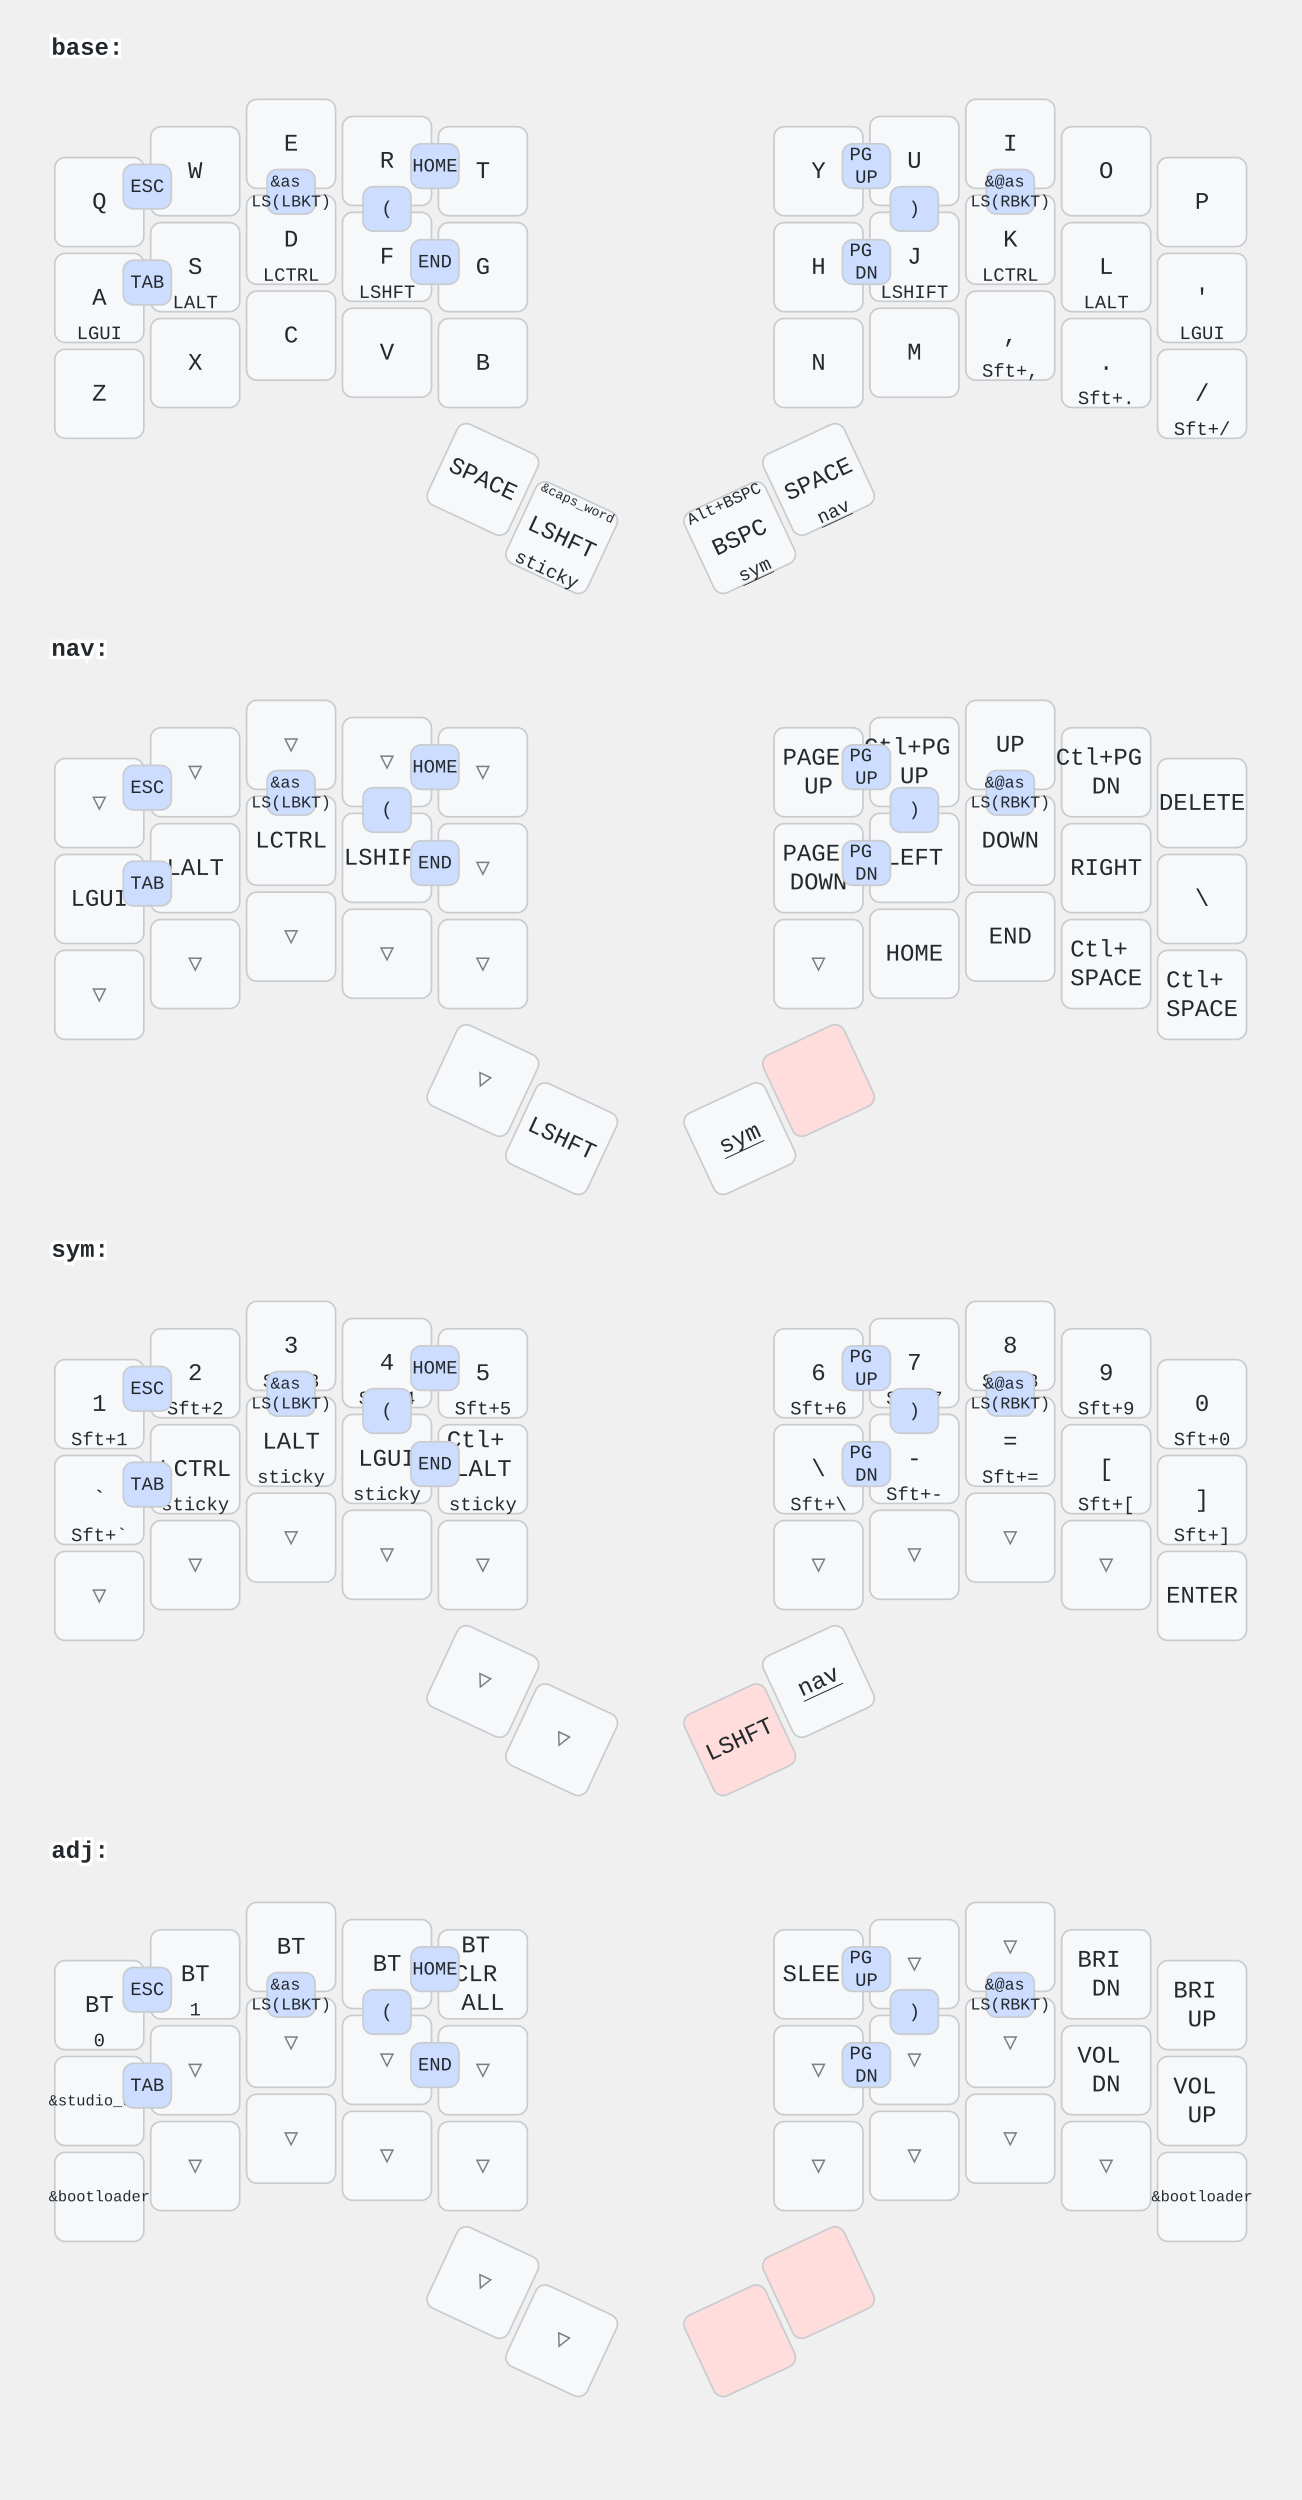
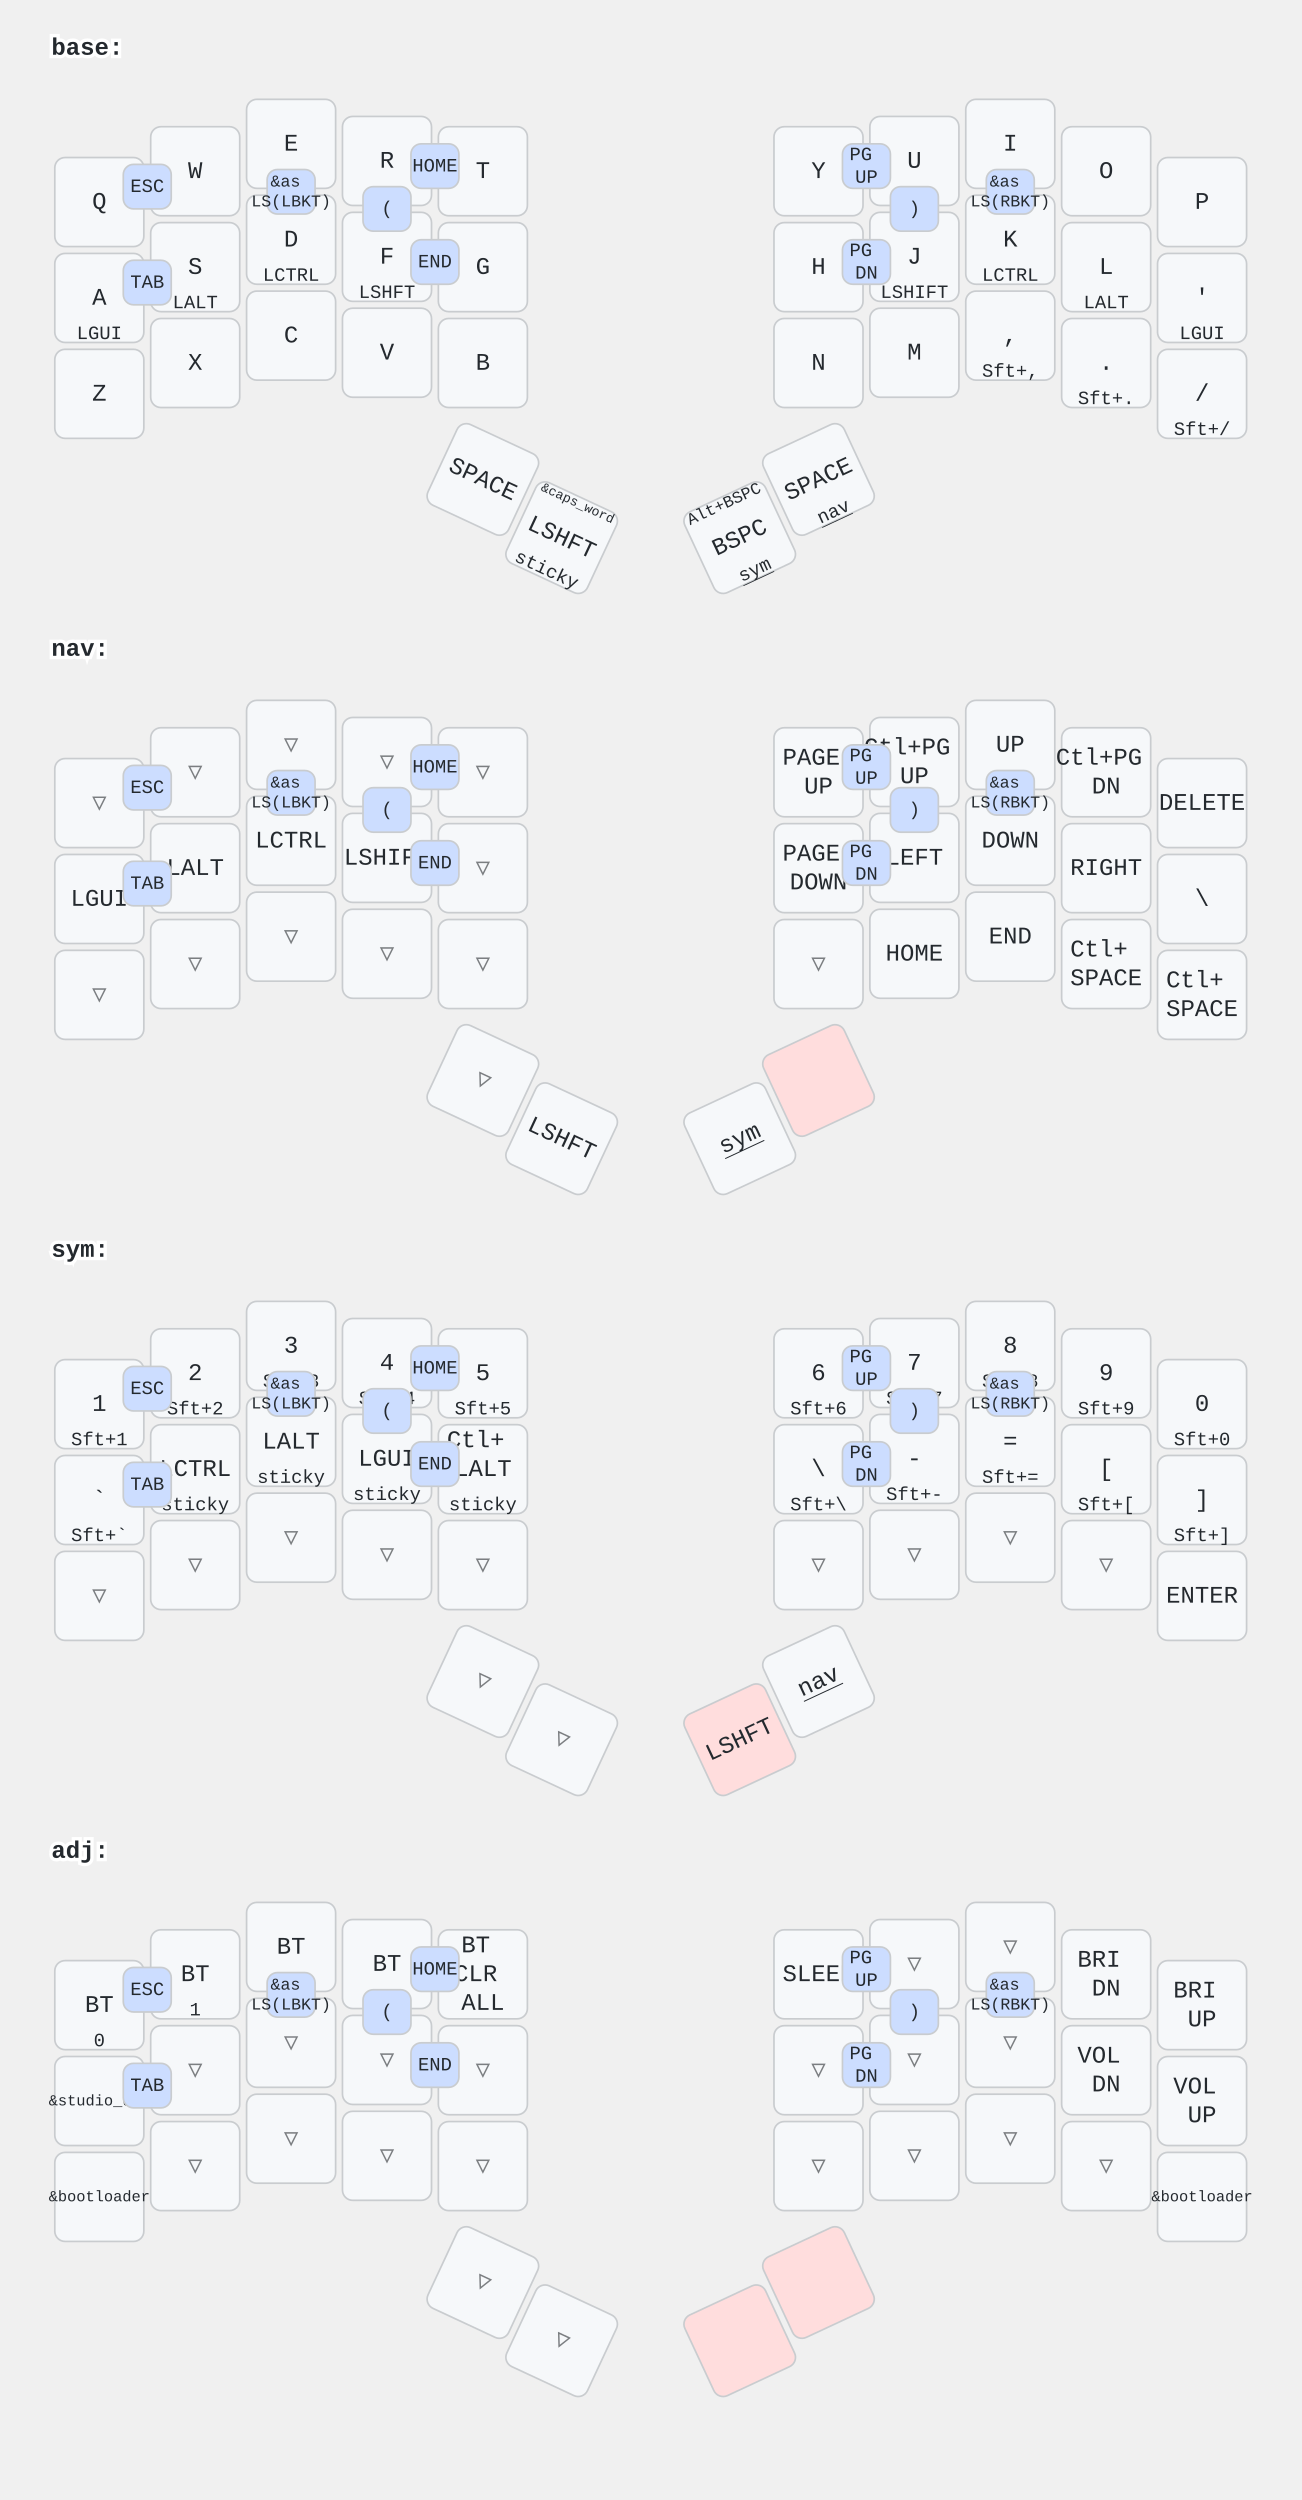
<svg xmlns="http://www.w3.org/2000/svg" width="760" height="1460" viewBox="0 0 760 1460" class="keymap">
  <style>/* inherit to force styles through use tags */
svg path {
    fill: inherit;
}

/* font and background color specifications */
svg.keymap {
    font-family: SFMono-Regular,Consolas,Liberation Mono,Menlo,monospace;
    font-size: 14px;
    font-kerning: normal;
    text-rendering: optimizeLegibility;
    fill: #24292e;
}

/* default key styling */
rect.key {
    fill: #f6f8fa;
}

rect.key, rect.combo {
    stroke: #c9cccf;
    stroke-width: 1;
}

/* default key side styling, only used is draw_key_sides is set */
rect.side {
    filter: brightness(90%);
}

/* color accent for combo boxes */
rect.combo, rect.combo-separate {
    fill: #cdf;
}

/* color accent for held keys */
rect.held, rect.combo.held {
    fill: #fdd;
}

/* color accent for ghost (optional) keys */
rect.ghost, rect.combo.ghost {
    stroke-dasharray: 4, 4;
    stroke-width: 2;
}

text {
    text-anchor: middle;
    dominant-baseline: middle;
}

/* styling for layer labels */
text.label {
    font-weight: bold;
    text-anchor: start;
    stroke: white;
    stroke-width: 4;
    paint-order: stroke;
}

/* styling for optional footer */
text.footer {
    text-anchor: end;
    dominant-baseline: auto;
    stroke: white;
    stroke-width: 4;
    paint-order: stroke;
}

/* styling for combo tap, and key non-tap label text */
text.combo, text.hold, text.shifted, text.left, text.right {
    font-size: 11px;
}

text.hold {
    text-anchor: middle;
    dominant-baseline: auto;
}

text.shifted {
    text-anchor: middle;
    dominant-baseline: hanging;
}

text.left {
    text-anchor: start;
}

text.right {
    text-anchor: end;
}

text.layer-activator {
    text-decoration: underline;
}

/* styling for hold/shifted label text in combo box */
text.combo.hold, text.combo.shifted, text.combo.left, text.combo.right {
    font-size: 8px;
}

/* lighter symbol for transparent keys */
text.trans {
    fill: #7b7e81;
}

/* styling for combo dendrons */
path.combo {
    stroke-width: 1;
    stroke: gray;
    fill: none;
}

/* Start Tabler Icons Cleanup */
/* cannot use height/width with glyphs */
.icon-tabler &gt; path {
    fill: inherit;
    stroke: inherit;
    stroke-width: 2;
}
/* hide tabler's default box */
.icon-tabler &gt; path[stroke="none"][fill="none"] {
    visibility: hidden;
}
/* End Tabler Icons Cleanup */
</style>
  <g transform="translate(30, 0)" class="layer-base">
    <text x="0" y="28" class="label" id="base">base:</text>
    <g transform="translate(0, 56)">
      <g transform="translate(28, 62)" class="key keypos-0">
        <rect rx="6" ry="6" x="-26" y="-26" width="52" height="52" class="key" />
        <text x="0" y="0" class="key tap">Q</text>
      </g>
      <g transform="translate(84, 44)" class="key keypos-1">
        <rect rx="6" ry="6" x="-26" y="-26" width="52" height="52" class="key" />
        <text x="0" y="0" class="key tap">W</text>
      </g>
      <g transform="translate(140, 28)" class="key keypos-2">
        <rect rx="6" ry="6" x="-26" y="-26" width="52" height="52" class="key" />
        <text x="0" y="0" class="key tap">E</text>
      </g>
      <g transform="translate(196, 38)" class="key keypos-3">
        <rect rx="6" ry="6" x="-26" y="-26" width="52" height="52" class="key" />
        <text x="0" y="0" class="key tap">R</text>
      </g>
      <g transform="translate(252, 44)" class="key keypos-4">
        <rect rx="6" ry="6" x="-26" y="-26" width="52" height="52" class="key" />
        <text x="0" y="0" class="key tap">T</text>
      </g>
      <g transform="translate(448, 44)" class="key keypos-5">
        <rect rx="6" ry="6" x="-26" y="-26" width="52" height="52" class="key" />
        <text x="0" y="0" class="key tap">Y</text>
      </g>
      <g transform="translate(504, 38)" class="key keypos-6">
        <rect rx="6" ry="6" x="-26" y="-26" width="52" height="52" class="key" />
        <text x="0" y="0" class="key tap">U</text>
      </g>
      <g transform="translate(560, 28)" class="key keypos-7">
        <rect rx="6" ry="6" x="-26" y="-26" width="52" height="52" class="key" />
        <text x="0" y="0" class="key tap">I</text>
      </g>
      <g transform="translate(616, 44)" class="key keypos-8">
        <rect rx="6" ry="6" x="-26" y="-26" width="52" height="52" class="key" />
        <text x="0" y="0" class="key tap">O</text>
      </g>
      <g transform="translate(672, 62)" class="key keypos-9">
        <rect rx="6" ry="6" x="-26" y="-26" width="52" height="52" class="key" />
        <text x="0" y="0" class="key tap">P</text>
      </g>
      <g transform="translate(28, 118)" class="key keypos-10">
        <rect rx="6" ry="6" x="-26" y="-26" width="52" height="52" class="key" />
        <text x="0" y="0" class="key tap">A</text>
        <text x="0" y="24" class="key hold">LGUI</text>
      </g>
      <g transform="translate(84, 100)" class="key keypos-11">
        <rect rx="6" ry="6" x="-26" y="-26" width="52" height="52" class="key" />
        <text x="0" y="0" class="key tap">S</text>
        <text x="0" y="24" class="key hold">LALT</text>
      </g>
      <g transform="translate(140, 84)" class="key keypos-12">
        <rect rx="6" ry="6" x="-26" y="-26" width="52" height="52" class="key" />
        <text x="0" y="0" class="key tap">D</text>
        <text x="0" y="24" class="key hold">LCTRL</text>
      </g>
      <g transform="translate(196, 94)" class="key keypos-13">
        <rect rx="6" ry="6" x="-26" y="-26" width="52" height="52" class="key" />
        <text x="0" y="0" class="key tap">F</text>
        <text x="0" y="24" class="key hold">LSHFT</text>
      </g>
      <g transform="translate(252, 100)" class="key keypos-14">
        <rect rx="6" ry="6" x="-26" y="-26" width="52" height="52" class="key" />
        <text x="0" y="0" class="key tap">G</text>
      </g>
      <g transform="translate(448, 100)" class="key keypos-15">
        <rect rx="6" ry="6" x="-26" y="-26" width="52" height="52" class="key" />
        <text x="0" y="0" class="key tap">H</text>
      </g>
      <g transform="translate(504, 94)" class="key keypos-16">
        <rect rx="6" ry="6" x="-26" y="-26" width="52" height="52" class="key" />
        <text x="0" y="0" class="key tap">J</text>
        <text x="0" y="24" class="key hold">LSHIFT</text>
      </g>
      <g transform="translate(560, 84)" class="key keypos-17">
        <rect rx="6" ry="6" x="-26" y="-26" width="52" height="52" class="key" />
        <text x="0" y="0" class="key tap">K</text>
        <text x="0" y="24" class="key hold">LCTRL</text>
      </g>
      <g transform="translate(616, 100)" class="key keypos-18">
        <rect rx="6" ry="6" x="-26" y="-26" width="52" height="52" class="key" />
        <text x="0" y="0" class="key tap">L</text>
        <text x="0" y="24" class="key hold">LALT</text>
      </g>
      <g transform="translate(672, 118)" class="key keypos-19">
        <rect rx="6" ry="6" x="-26" y="-26" width="52" height="52" class="key" />
        <text x="0" y="0" class="key tap">'</text>
        <text x="0" y="24" class="key hold">LGUI</text>
      </g>
      <g transform="translate(28, 174)" class="key keypos-20">
        <rect rx="6" ry="6" x="-26" y="-26" width="52" height="52" class="key" />
        <text x="0" y="0" class="key tap">Z</text>
      </g>
      <g transform="translate(84, 156)" class="key keypos-21">
        <rect rx="6" ry="6" x="-26" y="-26" width="52" height="52" class="key" />
        <text x="0" y="0" class="key tap">X</text>
      </g>
      <g transform="translate(140, 140)" class="key keypos-22">
        <rect rx="6" ry="6" x="-26" y="-26" width="52" height="52" class="key" />
        <text x="0" y="0" class="key tap">C</text>
      </g>
      <g transform="translate(196, 150)" class="key keypos-23">
        <rect rx="6" ry="6" x="-26" y="-26" width="52" height="52" class="key" />
        <text x="0" y="0" class="key tap">V</text>
      </g>
      <g transform="translate(252, 156)" class="key keypos-24">
        <rect rx="6" ry="6" x="-26" y="-26" width="52" height="52" class="key" />
        <text x="0" y="0" class="key tap">B</text>
      </g>
      <g transform="translate(448, 156)" class="key keypos-25">
        <rect rx="6" ry="6" x="-26" y="-26" width="52" height="52" class="key" />
        <text x="0" y="0" class="key tap">N</text>
      </g>
      <g transform="translate(504, 150)" class="key keypos-26">
        <rect rx="6" ry="6" x="-26" y="-26" width="52" height="52" class="key" />
        <text x="0" y="0" class="key tap">M</text>
      </g>
      <g transform="translate(560, 140)" class="key keypos-27">
        <rect rx="6" ry="6" x="-26" y="-26" width="52" height="52" class="key" />
        <text x="0" y="0" class="key tap">,</text>
        <text x="0" y="24" class="key hold">Sft+,</text>
      </g>
      <g transform="translate(616, 156)" class="key keypos-28">
        <rect rx="6" ry="6" x="-26" y="-26" width="52" height="52" class="key" />
        <text x="0" y="0" class="key tap">.</text>
        <text x="0" y="24" class="key hold">Sft+.</text>
      </g>
      <g transform="translate(672, 174)" class="key keypos-29">
        <rect rx="6" ry="6" x="-26" y="-26" width="52" height="52" class="key" />
        <text x="0" y="0" class="key tap">/</text>
        <text x="0" y="24" class="key hold">Sft+/</text>
      </g>
      <g transform="translate(252, 224) rotate(25.0)" class="key keypos-30">
        <rect rx="6" ry="6" x="-26" y="-26" width="52" height="52" class="key" />
        <text x="0" y="0" class="key tap">SPACE</text>
      </g>
      <g transform="translate(298, 258) rotate(25.0)" class="key keypos-31">
        <rect rx="6" ry="6" x="-26" y="-26" width="52" height="52" class="key" />
        <text x="0" y="0" class="key tap">LSHFT</text>
        <text x="0" y="24" class="key hold">sticky</text>
        <text x="0" y="-24" class="key shifted">
          <tspan style="font-size: 70%">&amp;caps_word</tspan>
        </text>
      </g>
      <g transform="translate(402, 258) rotate(-25.0)" class="key keypos-32">
        <rect rx="6" ry="6" x="-26" y="-26" width="52" height="52" class="key" />
        <text x="0" y="0" class="key tap">BSPC</text>
        <a href="#sym">
          <text x="0" y="24" class="key hold layer-activator">sym</text>
        </a>
        <text x="0" y="-24" class="key shifted">
          <tspan style="font-size: 88%">Alt+BSPC</tspan>
        </text>
      </g>
      <g transform="translate(448, 224) rotate(-25.0)" class="key keypos-33">
        <rect rx="6" ry="6" x="-26" y="-26" width="52" height="52" class="key" />
        <text x="0" y="0" class="key tap">SPACE</text>
        <a href="#nav">
          <text x="0" y="24" class="key hold layer-activator">nav</text>
        </a>
      </g>
      <g class="combo combopos-0">
        <rect rx="6" ry="6" x="42" y="40" width="28" height="26" class="combo" />
        <text x="56" y="53" class="combo tap">ESC</text>
      </g>
      <g class="combo combopos-1">
        <rect rx="6" ry="6" x="42" y="96" width="28" height="26" class="combo" />
        <text x="56" y="109" class="combo tap">TAB</text>
      </g>
      <g class="combo combopos-2">
        <rect rx="6" ry="6" x="126" y="43" width="28" height="26" class="combo" />
        <text x="140" y="56" class="combo tap">
          <tspan x="140" dy="-0.6em" style="font-size: 88%">&amp;as</tspan>
          <tspan x="140" dy="1.2em" style="font-size: 88%">LS(LBKT)</tspan>
        </text>
      </g>
      <g class="combo combopos-3">
        <rect rx="6" ry="6" x="182" y="53" width="28" height="26" class="combo" />
        <text x="196" y="66" class="combo tap">(</text>
      </g>
      <g class="combo combopos-4">
        <rect rx="6" ry="6" x="490" y="53" width="28" height="26" class="combo" />
        <text x="504" y="66" class="combo tap">)</text>
      </g>
      <g class="combo combopos-5">
        <rect rx="6" ry="6" x="546" y="43" width="28" height="26" class="combo" />
        <text x="560" y="56" class="combo tap">
-           <tspan x="560" dy="-0.6em" style="font-size: 88%">&amp;@as</tspan>
+           <tspan x="560" dy="-0.6em" style="font-size: 88%">&amp;as</tspan>
          <tspan x="560" dy="1.2em" style="font-size: 88%">LS(RBKT)</tspan>
        </text>
      </g>
      <g class="combo combopos-6">
        <rect rx="6" ry="6" x="462" y="28" width="28" height="26" class="combo" />
        <text x="476" y="41" class="combo tap">
          <tspan x="476" dy="-0.6em">PG</tspan>
          <tspan x="476" dy="1.2em">UP</tspan>
        </text>
      </g>
      <g class="combo combopos-7">
        <rect rx="6" ry="6" x="462" y="84" width="28" height="26" class="combo" />
        <text x="476" y="97" class="combo tap">
          <tspan x="476" dy="-0.6em">PG</tspan>
          <tspan x="476" dy="1.2em">DN</tspan>
        </text>
      </g>
      <g class="combo combopos-8">
        <rect rx="6" ry="6" x="210" y="28" width="28" height="26" class="combo" />
        <text x="224" y="41" class="combo tap">HOME</text>
      </g>
      <g class="combo combopos-9">
        <rect rx="6" ry="6" x="210" y="84" width="28" height="26" class="combo" />
        <text x="224" y="97" class="combo tap">END</text>
      </g>
    </g>
  </g>
  <g transform="translate(30, 351)" class="layer-nav">
    <text x="0" y="28" class="label" id="nav">nav:</text>
    <g transform="translate(0, 56)">
      <g transform="translate(28, 62)" class="key trans keypos-0">
        <rect rx="6" ry="6" x="-26" y="-26" width="52" height="52" class="key trans" />
        <text x="0" y="0" class="key trans tap">▽</text>
      </g>
      <g transform="translate(84, 44)" class="key trans keypos-1">
        <rect rx="6" ry="6" x="-26" y="-26" width="52" height="52" class="key trans" />
        <text x="0" y="0" class="key trans tap">▽</text>
      </g>
      <g transform="translate(140, 28)" class="key trans keypos-2">
        <rect rx="6" ry="6" x="-26" y="-26" width="52" height="52" class="key trans" />
        <text x="0" y="0" class="key trans tap">▽</text>
      </g>
      <g transform="translate(196, 38)" class="key trans keypos-3">
        <rect rx="6" ry="6" x="-26" y="-26" width="52" height="52" class="key trans" />
        <text x="0" y="0" class="key trans tap">▽</text>
      </g>
      <g transform="translate(252, 44)" class="key trans keypos-4">
        <rect rx="6" ry="6" x="-26" y="-26" width="52" height="52" class="key trans" />
        <text x="0" y="0" class="key trans tap">▽</text>
      </g>
      <g transform="translate(448, 44)" class="key keypos-5">
        <rect rx="6" ry="6" x="-26" y="-26" width="52" height="52" class="key" />
        <text x="0" y="0" class="key tap">
          <tspan x="0" dy="-0.6em">PAGE</tspan>
          <tspan x="0" dy="1.2em">UP</tspan>
        </text>
      </g>
      <g transform="translate(504, 38)" class="key keypos-6">
        <rect rx="6" ry="6" x="-26" y="-26" width="52" height="52" class="key" />
        <text x="0" y="0" class="key tap">
          <tspan x="0" dy="-0.6em">Ctl+PG</tspan>
          <tspan x="0" dy="1.2em">UP</tspan>
        </text>
      </g>
      <g transform="translate(560, 28)" class="key keypos-7">
        <rect rx="6" ry="6" x="-26" y="-26" width="52" height="52" class="key" />
        <text x="0" y="0" class="key tap">UP</text>
      </g>
      <g transform="translate(616, 44)" class="key keypos-8">
        <rect rx="6" ry="6" x="-26" y="-26" width="52" height="52" class="key" />
        <text x="0" y="0" class="key tap">
          <tspan x="0" dy="-0.6em">Ctl+PG</tspan>
          <tspan x="0" dy="1.2em">DN</tspan>
        </text>
      </g>
      <g transform="translate(672, 62)" class="key keypos-9">
        <rect rx="6" ry="6" x="-26" y="-26" width="52" height="52" class="key" />
        <text x="0" y="0" class="key tap">DELETE</text>
      </g>
      <g transform="translate(28, 118)" class="key keypos-10">
        <rect rx="6" ry="6" x="-26" y="-26" width="52" height="52" class="key" />
        <text x="0" y="0" class="key tap">LGUI</text>
      </g>
      <g transform="translate(84, 100)" class="key keypos-11">
        <rect rx="6" ry="6" x="-26" y="-26" width="52" height="52" class="key" />
        <text x="0" y="0" class="key tap">LALT</text>
      </g>
      <g transform="translate(140, 84)" class="key keypos-12">
        <rect rx="6" ry="6" x="-26" y="-26" width="52" height="52" class="key" />
        <text x="0" y="0" class="key tap">LCTRL</text>
      </g>
      <g transform="translate(196, 94)" class="key keypos-13">
        <rect rx="6" ry="6" x="-26" y="-26" width="52" height="52" class="key" />
        <text x="0" y="0" class="key tap">LSHIFT</text>
      </g>
      <g transform="translate(252, 100)" class="key trans keypos-14">
        <rect rx="6" ry="6" x="-26" y="-26" width="52" height="52" class="key trans" />
        <text x="0" y="0" class="key trans tap">▽</text>
      </g>
      <g transform="translate(448, 100)" class="key keypos-15">
        <rect rx="6" ry="6" x="-26" y="-26" width="52" height="52" class="key" />
        <text x="0" y="0" class="key tap">
          <tspan x="0" dy="-0.6em">PAGE</tspan>
          <tspan x="0" dy="1.2em">DOWN</tspan>
        </text>
      </g>
      <g transform="translate(504, 94)" class="key keypos-16">
        <rect rx="6" ry="6" x="-26" y="-26" width="52" height="52" class="key" />
        <text x="0" y="0" class="key tap">LEFT</text>
      </g>
      <g transform="translate(560, 84)" class="key keypos-17">
        <rect rx="6" ry="6" x="-26" y="-26" width="52" height="52" class="key" />
        <text x="0" y="0" class="key tap">DOWN</text>
      </g>
      <g transform="translate(616, 100)" class="key keypos-18">
        <rect rx="6" ry="6" x="-26" y="-26" width="52" height="52" class="key" />
        <text x="0" y="0" class="key tap">RIGHT</text>
      </g>
      <g transform="translate(672, 118)" class="key keypos-19">
        <rect rx="6" ry="6" x="-26" y="-26" width="52" height="52" class="key" />
        <text x="0" y="0" class="key tap">\</text>
      </g>
      <g transform="translate(28, 174)" class="key trans keypos-20">
        <rect rx="6" ry="6" x="-26" y="-26" width="52" height="52" class="key trans" />
        <text x="0" y="0" class="key trans tap">▽</text>
      </g>
      <g transform="translate(84, 156)" class="key trans keypos-21">
        <rect rx="6" ry="6" x="-26" y="-26" width="52" height="52" class="key trans" />
        <text x="0" y="0" class="key trans tap">▽</text>
      </g>
      <g transform="translate(140, 140)" class="key trans keypos-22">
        <rect rx="6" ry="6" x="-26" y="-26" width="52" height="52" class="key trans" />
        <text x="0" y="0" class="key trans tap">▽</text>
      </g>
      <g transform="translate(196, 150)" class="key trans keypos-23">
        <rect rx="6" ry="6" x="-26" y="-26" width="52" height="52" class="key trans" />
        <text x="0" y="0" class="key trans tap">▽</text>
      </g>
      <g transform="translate(252, 156)" class="key trans keypos-24">
        <rect rx="6" ry="6" x="-26" y="-26" width="52" height="52" class="key trans" />
        <text x="0" y="0" class="key trans tap">▽</text>
      </g>
      <g transform="translate(448, 156)" class="key trans keypos-25">
        <rect rx="6" ry="6" x="-26" y="-26" width="52" height="52" class="key trans" />
        <text x="0" y="0" class="key trans tap">▽</text>
      </g>
      <g transform="translate(504, 150)" class="key keypos-26">
        <rect rx="6" ry="6" x="-26" y="-26" width="52" height="52" class="key" />
        <text x="0" y="0" class="key tap">HOME</text>
      </g>
      <g transform="translate(560, 140)" class="key keypos-27">
        <rect rx="6" ry="6" x="-26" y="-26" width="52" height="52" class="key" />
        <text x="0" y="0" class="key tap">END</text>
      </g>
      <g transform="translate(616, 156)" class="key keypos-28">
        <rect rx="6" ry="6" x="-26" y="-26" width="52" height="52" class="key" />
        <text x="0" y="0" class="key tap">
          <tspan x="0" dy="-0.6em">Ctl+</tspan>
          <tspan x="0" dy="1.2em">SPACE</tspan>
        </text>
      </g>
      <g transform="translate(672, 174)" class="key keypos-29">
        <rect rx="6" ry="6" x="-26" y="-26" width="52" height="52" class="key" />
        <text x="0" y="0" class="key tap">
          <tspan x="0" dy="-0.6em">Ctl+</tspan>
          <tspan x="0" dy="1.2em">SPACE</tspan>
        </text>
      </g>
      <g transform="translate(252, 224) rotate(25.0)" class="key trans keypos-30">
        <rect rx="6" ry="6" x="-26" y="-26" width="52" height="52" class="key trans" />
        <text x="0" y="0" class="key trans tap">▽</text>
      </g>
      <g transform="translate(298, 258) rotate(25.0)" class="key keypos-31">
        <rect rx="6" ry="6" x="-26" y="-26" width="52" height="52" class="key" />
        <text x="0" y="0" class="key tap">LSHFT</text>
      </g>
      <g transform="translate(402, 258) rotate(-25.0)" class="key keypos-32">
        <rect rx="6" ry="6" x="-26" y="-26" width="52" height="52" class="key" />
        <a href="#sym">
          <text x="0" y="0" class="key tap layer-activator">sym</text>
        </a>
      </g>
      <g transform="translate(448, 224) rotate(-25.0)" class="key held keypos-33">
        <rect rx="6" ry="6" x="-26" y="-26" width="52" height="52" class="key held" />
      </g>
      <g class="combo combopos-0">
        <rect rx="6" ry="6" x="42" y="40" width="28" height="26" class="combo" />
        <text x="56" y="53" class="combo tap">ESC</text>
      </g>
      <g class="combo combopos-1">
        <rect rx="6" ry="6" x="42" y="96" width="28" height="26" class="combo" />
        <text x="56" y="109" class="combo tap">TAB</text>
      </g>
      <g class="combo combopos-2">
        <rect rx="6" ry="6" x="126" y="43" width="28" height="26" class="combo" />
        <text x="140" y="56" class="combo tap">
          <tspan x="140" dy="-0.6em" style="font-size: 88%">&amp;as</tspan>
          <tspan x="140" dy="1.2em" style="font-size: 88%">LS(LBKT)</tspan>
        </text>
      </g>
      <g class="combo combopos-3">
        <rect rx="6" ry="6" x="182" y="53" width="28" height="26" class="combo" />
        <text x="196" y="66" class="combo tap">(</text>
      </g>
      <g class="combo combopos-4">
        <rect rx="6" ry="6" x="490" y="53" width="28" height="26" class="combo" />
        <text x="504" y="66" class="combo tap">)</text>
      </g>
      <g class="combo combopos-5">
        <rect rx="6" ry="6" x="546" y="43" width="28" height="26" class="combo" />
        <text x="560" y="56" class="combo tap">
-           <tspan x="560" dy="-0.6em" style="font-size: 88%">&amp;@as</tspan>
+           <tspan x="560" dy="-0.6em" style="font-size: 88%">&amp;as</tspan>
          <tspan x="560" dy="1.2em" style="font-size: 88%">LS(RBKT)</tspan>
        </text>
      </g>
      <g class="combo combopos-6">
        <rect rx="6" ry="6" x="462" y="28" width="28" height="26" class="combo" />
        <text x="476" y="41" class="combo tap">
          <tspan x="476" dy="-0.6em">PG</tspan>
          <tspan x="476" dy="1.2em">UP</tspan>
        </text>
      </g>
      <g class="combo combopos-7">
        <rect rx="6" ry="6" x="462" y="84" width="28" height="26" class="combo" />
        <text x="476" y="97" class="combo tap">
          <tspan x="476" dy="-0.6em">PG</tspan>
          <tspan x="476" dy="1.2em">DN</tspan>
        </text>
      </g>
      <g class="combo combopos-8">
        <rect rx="6" ry="6" x="210" y="28" width="28" height="26" class="combo" />
        <text x="224" y="41" class="combo tap">HOME</text>
      </g>
      <g class="combo combopos-9">
        <rect rx="6" ry="6" x="210" y="84" width="28" height="26" class="combo" />
        <text x="224" y="97" class="combo tap">END</text>
      </g>
    </g>
  </g>
  <g transform="translate(30, 702)" class="layer-sym">
    <text x="0" y="28" class="label" id="sym">sym:</text>
    <g transform="translate(0, 56)">
      <g transform="translate(28, 62)" class="key keypos-0">
        <rect rx="6" ry="6" x="-26" y="-26" width="52" height="52" class="key" />
        <text x="0" y="0" class="key tap">1</text>
        <text x="0" y="24" class="key hold">Sft+1</text>
      </g>
      <g transform="translate(84, 44)" class="key keypos-1">
        <rect rx="6" ry="6" x="-26" y="-26" width="52" height="52" class="key" />
        <text x="0" y="0" class="key tap">2</text>
        <text x="0" y="24" class="key hold">Sft+2</text>
      </g>
      <g transform="translate(140, 28)" class="key keypos-2">
        <rect rx="6" ry="6" x="-26" y="-26" width="52" height="52" class="key" />
        <text x="0" y="0" class="key tap">3</text>
        <text x="0" y="24" class="key hold">Sft+3</text>
      </g>
      <g transform="translate(196, 38)" class="key keypos-3">
        <rect rx="6" ry="6" x="-26" y="-26" width="52" height="52" class="key" />
        <text x="0" y="0" class="key tap">4</text>
        <text x="0" y="24" class="key hold">Sft+4</text>
      </g>
      <g transform="translate(252, 44)" class="key keypos-4">
        <rect rx="6" ry="6" x="-26" y="-26" width="52" height="52" class="key" />
        <text x="0" y="0" class="key tap">5</text>
        <text x="0" y="24" class="key hold">Sft+5</text>
      </g>
      <g transform="translate(448, 44)" class="key keypos-5">
        <rect rx="6" ry="6" x="-26" y="-26" width="52" height="52" class="key" />
        <text x="0" y="0" class="key tap">6</text>
        <text x="0" y="24" class="key hold">Sft+6</text>
      </g>
      <g transform="translate(504, 38)" class="key keypos-6">
        <rect rx="6" ry="6" x="-26" y="-26" width="52" height="52" class="key" />
        <text x="0" y="0" class="key tap">7</text>
        <text x="0" y="24" class="key hold">Sft+7</text>
      </g>
      <g transform="translate(560, 28)" class="key keypos-7">
        <rect rx="6" ry="6" x="-26" y="-26" width="52" height="52" class="key" />
        <text x="0" y="0" class="key tap">8</text>
        <text x="0" y="24" class="key hold">Sft+8</text>
      </g>
      <g transform="translate(616, 44)" class="key keypos-8">
        <rect rx="6" ry="6" x="-26" y="-26" width="52" height="52" class="key" />
        <text x="0" y="0" class="key tap">9</text>
        <text x="0" y="24" class="key hold">Sft+9</text>
      </g>
      <g transform="translate(672, 62)" class="key keypos-9">
        <rect rx="6" ry="6" x="-26" y="-26" width="52" height="52" class="key" />
        <text x="0" y="0" class="key tap">0</text>
        <text x="0" y="24" class="key hold">Sft+0</text>
      </g>
      <g transform="translate(28, 118)" class="key keypos-10">
        <rect rx="6" ry="6" x="-26" y="-26" width="52" height="52" class="key" />
        <text x="0" y="0" class="key tap">`</text>
        <text x="0" y="24" class="key hold">Sft+`</text>
      </g>
      <g transform="translate(84, 100)" class="key keypos-11">
        <rect rx="6" ry="6" x="-26" y="-26" width="52" height="52" class="key" />
        <text x="0" y="0" class="key tap">LCTRL</text>
        <text x="0" y="24" class="key hold">sticky</text>
      </g>
      <g transform="translate(140, 84)" class="key keypos-12">
        <rect rx="6" ry="6" x="-26" y="-26" width="52" height="52" class="key" />
        <text x="0" y="0" class="key tap">LALT</text>
        <text x="0" y="24" class="key hold">sticky</text>
      </g>
      <g transform="translate(196, 94)" class="key keypos-13">
        <rect rx="6" ry="6" x="-26" y="-26" width="52" height="52" class="key" />
        <text x="0" y="0" class="key tap">LGUI</text>
        <text x="0" y="24" class="key hold">sticky</text>
      </g>
      <g transform="translate(252, 100)" class="key keypos-14">
        <rect rx="6" ry="6" x="-26" y="-26" width="52" height="52" class="key" />
        <text x="0" y="0" class="key tap">
          <tspan x="0" dy="-1.2em">Ctl+</tspan>
          <tspan x="0" dy="1.2em">LALT</tspan>
        </text>
        <text x="0" y="24" class="key hold">sticky</text>
      </g>
      <g transform="translate(448, 100)" class="key keypos-15">
        <rect rx="6" ry="6" x="-26" y="-26" width="52" height="52" class="key" />
        <text x="0" y="0" class="key tap">\</text>
        <text x="0" y="24" class="key hold">Sft+\</text>
      </g>
      <g transform="translate(504, 94)" class="key keypos-16">
        <rect rx="6" ry="6" x="-26" y="-26" width="52" height="52" class="key" />
        <text x="0" y="0" class="key tap">-</text>
        <text x="0" y="24" class="key hold">Sft+-</text>
      </g>
      <g transform="translate(560, 84)" class="key keypos-17">
        <rect rx="6" ry="6" x="-26" y="-26" width="52" height="52" class="key" />
        <text x="0" y="0" class="key tap">=</text>
        <text x="0" y="24" class="key hold">Sft+=</text>
      </g>
      <g transform="translate(616, 100)" class="key keypos-18">
        <rect rx="6" ry="6" x="-26" y="-26" width="52" height="52" class="key" />
        <text x="0" y="0" class="key tap">[</text>
        <text x="0" y="24" class="key hold">Sft+[</text>
      </g>
      <g transform="translate(672, 118)" class="key keypos-19">
        <rect rx="6" ry="6" x="-26" y="-26" width="52" height="52" class="key" />
        <text x="0" y="0" class="key tap">]</text>
        <text x="0" y="24" class="key hold">Sft+]</text>
      </g>
      <g transform="translate(28, 174)" class="key trans keypos-20">
        <rect rx="6" ry="6" x="-26" y="-26" width="52" height="52" class="key trans" />
        <text x="0" y="0" class="key trans tap">▽</text>
      </g>
      <g transform="translate(84, 156)" class="key trans keypos-21">
        <rect rx="6" ry="6" x="-26" y="-26" width="52" height="52" class="key trans" />
        <text x="0" y="0" class="key trans tap">▽</text>
      </g>
      <g transform="translate(140, 140)" class="key trans keypos-22">
        <rect rx="6" ry="6" x="-26" y="-26" width="52" height="52" class="key trans" />
        <text x="0" y="0" class="key trans tap">▽</text>
      </g>
      <g transform="translate(196, 150)" class="key trans keypos-23">
        <rect rx="6" ry="6" x="-26" y="-26" width="52" height="52" class="key trans" />
        <text x="0" y="0" class="key trans tap">▽</text>
      </g>
      <g transform="translate(252, 156)" class="key trans keypos-24">
        <rect rx="6" ry="6" x="-26" y="-26" width="52" height="52" class="key trans" />
        <text x="0" y="0" class="key trans tap">▽</text>
      </g>
      <g transform="translate(448, 156)" class="key trans keypos-25">
        <rect rx="6" ry="6" x="-26" y="-26" width="52" height="52" class="key trans" />
        <text x="0" y="0" class="key trans tap">▽</text>
      </g>
      <g transform="translate(504, 150)" class="key trans keypos-26">
        <rect rx="6" ry="6" x="-26" y="-26" width="52" height="52" class="key trans" />
        <text x="0" y="0" class="key trans tap">▽</text>
      </g>
      <g transform="translate(560, 140)" class="key trans keypos-27">
        <rect rx="6" ry="6" x="-26" y="-26" width="52" height="52" class="key trans" />
        <text x="0" y="0" class="key trans tap">▽</text>
      </g>
      <g transform="translate(616, 156)" class="key trans keypos-28">
        <rect rx="6" ry="6" x="-26" y="-26" width="52" height="52" class="key trans" />
        <text x="0" y="0" class="key trans tap">▽</text>
      </g>
      <g transform="translate(672, 174)" class="key keypos-29">
        <rect rx="6" ry="6" x="-26" y="-26" width="52" height="52" class="key" />
        <text x="0" y="0" class="key tap">ENTER</text>
      </g>
      <g transform="translate(252, 224) rotate(25.0)" class="key trans keypos-30">
        <rect rx="6" ry="6" x="-26" y="-26" width="52" height="52" class="key trans" />
        <text x="0" y="0" class="key trans tap">▽</text>
      </g>
      <g transform="translate(298, 258) rotate(25.0)" class="key trans keypos-31">
        <rect rx="6" ry="6" x="-26" y="-26" width="52" height="52" class="key trans" />
        <text x="0" y="0" class="key trans tap">▽</text>
      </g>
      <g transform="translate(402, 258) rotate(-25.0)" class="key held keypos-32">
        <rect rx="6" ry="6" x="-26" y="-26" width="52" height="52" class="key held" />
        <text x="0" y="0" class="key held tap">LSHFT</text>
      </g>
      <g transform="translate(448, 224) rotate(-25.0)" class="key keypos-33">
        <rect rx="6" ry="6" x="-26" y="-26" width="52" height="52" class="key" />
        <a href="#nav">
          <text x="0" y="0" class="key tap layer-activator">nav</text>
        </a>
      </g>
      <g class="combo combopos-0">
        <rect rx="6" ry="6" x="42" y="40" width="28" height="26" class="combo" />
        <text x="56" y="53" class="combo tap">ESC</text>
      </g>
      <g class="combo combopos-1">
        <rect rx="6" ry="6" x="42" y="96" width="28" height="26" class="combo" />
        <text x="56" y="109" class="combo tap">TAB</text>
      </g>
      <g class="combo combopos-2">
        <rect rx="6" ry="6" x="126" y="43" width="28" height="26" class="combo" />
        <text x="140" y="56" class="combo tap">
          <tspan x="140" dy="-0.6em" style="font-size: 88%">&amp;as</tspan>
          <tspan x="140" dy="1.2em" style="font-size: 88%">LS(LBKT)</tspan>
        </text>
      </g>
      <g class="combo combopos-3">
        <rect rx="6" ry="6" x="182" y="53" width="28" height="26" class="combo" />
        <text x="196" y="66" class="combo tap">(</text>
      </g>
      <g class="combo combopos-4">
        <rect rx="6" ry="6" x="490" y="53" width="28" height="26" class="combo" />
        <text x="504" y="66" class="combo tap">)</text>
      </g>
      <g class="combo combopos-5">
        <rect rx="6" ry="6" x="546" y="43" width="28" height="26" class="combo" />
        <text x="560" y="56" class="combo tap">
-           <tspan x="560" dy="-0.6em" style="font-size: 88%">&amp;@as</tspan>
+           <tspan x="560" dy="-0.6em" style="font-size: 88%">&amp;as</tspan>
          <tspan x="560" dy="1.2em" style="font-size: 88%">LS(RBKT)</tspan>
        </text>
      </g>
      <g class="combo combopos-6">
        <rect rx="6" ry="6" x="462" y="28" width="28" height="26" class="combo" />
        <text x="476" y="41" class="combo tap">
          <tspan x="476" dy="-0.6em">PG</tspan>
          <tspan x="476" dy="1.2em">UP</tspan>
        </text>
      </g>
      <g class="combo combopos-7">
        <rect rx="6" ry="6" x="462" y="84" width="28" height="26" class="combo" />
        <text x="476" y="97" class="combo tap">
          <tspan x="476" dy="-0.6em">PG</tspan>
          <tspan x="476" dy="1.2em">DN</tspan>
        </text>
      </g>
      <g class="combo combopos-8">
        <rect rx="6" ry="6" x="210" y="28" width="28" height="26" class="combo" />
        <text x="224" y="41" class="combo tap">HOME</text>
      </g>
      <g class="combo combopos-9">
        <rect rx="6" ry="6" x="210" y="84" width="28" height="26" class="combo" />
        <text x="224" y="97" class="combo tap">END</text>
      </g>
    </g>
  </g>
  <g transform="translate(30, 1053)" class="layer-adj">
    <text x="0" y="28" class="label" id="adj">adj:</text>
    <g transform="translate(0, 56)">
      <g transform="translate(28, 62)" class="key keypos-0">
        <rect rx="6" ry="6" x="-26" y="-26" width="52" height="52" class="key" />
        <text x="0" y="0" class="key tap">BT</text>
        <text x="0" y="24" class="key hold">0</text>
      </g>
      <g transform="translate(84, 44)" class="key keypos-1">
        <rect rx="6" ry="6" x="-26" y="-26" width="52" height="52" class="key" />
        <text x="0" y="0" class="key tap">BT</text>
        <text x="0" y="24" class="key hold">1</text>
      </g>
      <g transform="translate(140, 28)" class="key keypos-2">
        <rect rx="6" ry="6" x="-26" y="-26" width="52" height="52" class="key" />
        <text x="0" y="0" class="key tap">BT</text>
        <text x="0" y="24" class="key hold">2</text>
      </g>
      <g transform="translate(196, 38)" class="key keypos-3">
        <rect rx="6" ry="6" x="-26" y="-26" width="52" height="52" class="key" />
        <text x="0" y="0" class="key tap">BT</text>
        <text x="0" y="24" class="key hold">3</text>
      </g>
      <g transform="translate(252, 44)" class="key keypos-4">
        <rect rx="6" ry="6" x="-26" y="-26" width="52" height="52" class="key" />
        <text x="0" y="0" class="key tap">
          <tspan x="0" dy="-1.2em">BT</tspan>
          <tspan x="0" dy="1.2em">CLR</tspan>
          <tspan x="0" dy="1.2em">ALL</tspan>
        </text>
      </g>
      <g transform="translate(448, 44)" class="key keypos-5">
        <rect rx="6" ry="6" x="-26" y="-26" width="52" height="52" class="key" />
        <text x="0" y="0" class="key tap">SLEEP</text>
      </g>
      <g transform="translate(504, 38)" class="key trans keypos-6">
        <rect rx="6" ry="6" x="-26" y="-26" width="52" height="52" class="key trans" />
        <text x="0" y="0" class="key trans tap">▽</text>
      </g>
      <g transform="translate(560, 28)" class="key trans keypos-7">
        <rect rx="6" ry="6" x="-26" y="-26" width="52" height="52" class="key trans" />
        <text x="0" y="0" class="key trans tap">▽</text>
      </g>
      <g transform="translate(616, 44)" class="key keypos-8">
        <rect rx="6" ry="6" x="-26" y="-26" width="52" height="52" class="key" />
        <text x="0" y="0" class="key tap">
          <tspan x="0" dy="-0.6em">BRI</tspan>
          <tspan x="0" dy="1.2em">DN</tspan>
        </text>
      </g>
      <g transform="translate(672, 62)" class="key keypos-9">
        <rect rx="6" ry="6" x="-26" y="-26" width="52" height="52" class="key" />
        <text x="0" y="0" class="key tap">
          <tspan x="0" dy="-0.6em">BRI</tspan>
          <tspan x="0" dy="1.2em">UP</tspan>
        </text>
      </g>
      <g transform="translate(28, 118)" class="key keypos-10">
        <rect rx="6" ry="6" x="-26" y="-26" width="52" height="52" class="key" />
        <text x="0" y="0" class="key tap">
          <tspan style="font-size: 64%">&amp;studio_un…</tspan>
        </text>
      </g>
      <g transform="translate(84, 100)" class="key trans keypos-11">
        <rect rx="6" ry="6" x="-26" y="-26" width="52" height="52" class="key trans" />
        <text x="0" y="0" class="key trans tap">▽</text>
      </g>
      <g transform="translate(140, 84)" class="key trans keypos-12">
        <rect rx="6" ry="6" x="-26" y="-26" width="52" height="52" class="key trans" />
        <text x="0" y="0" class="key trans tap">▽</text>
      </g>
      <g transform="translate(196, 94)" class="key trans keypos-13">
        <rect rx="6" ry="6" x="-26" y="-26" width="52" height="52" class="key trans" />
        <text x="0" y="0" class="key trans tap">▽</text>
      </g>
      <g transform="translate(252, 100)" class="key trans keypos-14">
        <rect rx="6" ry="6" x="-26" y="-26" width="52" height="52" class="key trans" />
        <text x="0" y="0" class="key trans tap">▽</text>
      </g>
      <g transform="translate(448, 100)" class="key trans keypos-15">
        <rect rx="6" ry="6" x="-26" y="-26" width="52" height="52" class="key trans" />
        <text x="0" y="0" class="key trans tap">▽</text>
      </g>
      <g transform="translate(504, 94)" class="key trans keypos-16">
        <rect rx="6" ry="6" x="-26" y="-26" width="52" height="52" class="key trans" />
        <text x="0" y="0" class="key trans tap">▽</text>
      </g>
      <g transform="translate(560, 84)" class="key trans keypos-17">
        <rect rx="6" ry="6" x="-26" y="-26" width="52" height="52" class="key trans" />
        <text x="0" y="0" class="key trans tap">▽</text>
      </g>
      <g transform="translate(616, 100)" class="key keypos-18">
        <rect rx="6" ry="6" x="-26" y="-26" width="52" height="52" class="key" />
        <text x="0" y="0" class="key tap">
          <tspan x="0" dy="-0.6em">VOL</tspan>
          <tspan x="0" dy="1.2em">DN</tspan>
        </text>
      </g>
      <g transform="translate(672, 118)" class="key keypos-19">
        <rect rx="6" ry="6" x="-26" y="-26" width="52" height="52" class="key" />
        <text x="0" y="0" class="key tap">
          <tspan x="0" dy="-0.6em">VOL</tspan>
          <tspan x="0" dy="1.2em">UP</tspan>
        </text>
      </g>
      <g transform="translate(28, 174)" class="key keypos-20">
        <rect rx="6" ry="6" x="-26" y="-26" width="52" height="52" class="key" />
        <text x="0" y="0" class="key tap">
          <tspan style="font-size: 64%">&amp;bootloader</tspan>
        </text>
      </g>
      <g transform="translate(84, 156)" class="key trans keypos-21">
        <rect rx="6" ry="6" x="-26" y="-26" width="52" height="52" class="key trans" />
        <text x="0" y="0" class="key trans tap">▽</text>
      </g>
      <g transform="translate(140, 140)" class="key trans keypos-22">
        <rect rx="6" ry="6" x="-26" y="-26" width="52" height="52" class="key trans" />
        <text x="0" y="0" class="key trans tap">▽</text>
      </g>
      <g transform="translate(196, 150)" class="key trans keypos-23">
        <rect rx="6" ry="6" x="-26" y="-26" width="52" height="52" class="key trans" />
        <text x="0" y="0" class="key trans tap">▽</text>
      </g>
      <g transform="translate(252, 156)" class="key trans keypos-24">
        <rect rx="6" ry="6" x="-26" y="-26" width="52" height="52" class="key trans" />
        <text x="0" y="0" class="key trans tap">▽</text>
      </g>
      <g transform="translate(448, 156)" class="key trans keypos-25">
        <rect rx="6" ry="6" x="-26" y="-26" width="52" height="52" class="key trans" />
        <text x="0" y="0" class="key trans tap">▽</text>
      </g>
      <g transform="translate(504, 150)" class="key trans keypos-26">
        <rect rx="6" ry="6" x="-26" y="-26" width="52" height="52" class="key trans" />
        <text x="0" y="0" class="key trans tap">▽</text>
      </g>
      <g transform="translate(560, 140)" class="key trans keypos-27">
        <rect rx="6" ry="6" x="-26" y="-26" width="52" height="52" class="key trans" />
        <text x="0" y="0" class="key trans tap">▽</text>
      </g>
      <g transform="translate(616, 156)" class="key trans keypos-28">
        <rect rx="6" ry="6" x="-26" y="-26" width="52" height="52" class="key trans" />
        <text x="0" y="0" class="key trans tap">▽</text>
      </g>
      <g transform="translate(672, 174)" class="key keypos-29">
        <rect rx="6" ry="6" x="-26" y="-26" width="52" height="52" class="key" />
        <text x="0" y="0" class="key tap">
          <tspan style="font-size: 64%">&amp;bootloader</tspan>
        </text>
      </g>
      <g transform="translate(252, 224) rotate(25.0)" class="key trans keypos-30">
        <rect rx="6" ry="6" x="-26" y="-26" width="52" height="52" class="key trans" />
        <text x="0" y="0" class="key trans tap">▽</text>
      </g>
      <g transform="translate(298, 258) rotate(25.0)" class="key trans keypos-31">
        <rect rx="6" ry="6" x="-26" y="-26" width="52" height="52" class="key trans" />
        <text x="0" y="0" class="key trans tap">▽</text>
      </g>
      <g transform="translate(402, 258) rotate(-25.0)" class="key held keypos-32">
        <rect rx="6" ry="6" x="-26" y="-26" width="52" height="52" class="key held" />
      </g>
      <g transform="translate(448, 224) rotate(-25.0)" class="key held keypos-33">
        <rect rx="6" ry="6" x="-26" y="-26" width="52" height="52" class="key held" />
      </g>
      <g class="combo combopos-0">
        <rect rx="6" ry="6" x="42" y="40" width="28" height="26" class="combo" />
        <text x="56" y="53" class="combo tap">ESC</text>
      </g>
      <g class="combo combopos-1">
        <rect rx="6" ry="6" x="42" y="96" width="28" height="26" class="combo" />
        <text x="56" y="109" class="combo tap">TAB</text>
      </g>
      <g class="combo combopos-2">
        <rect rx="6" ry="6" x="126" y="43" width="28" height="26" class="combo" />
        <text x="140" y="56" class="combo tap">
          <tspan x="140" dy="-0.6em" style="font-size: 88%">&amp;as</tspan>
          <tspan x="140" dy="1.2em" style="font-size: 88%">LS(LBKT)</tspan>
        </text>
      </g>
      <g class="combo combopos-3">
        <rect rx="6" ry="6" x="182" y="53" width="28" height="26" class="combo" />
        <text x="196" y="66" class="combo tap">(</text>
      </g>
      <g class="combo combopos-4">
        <rect rx="6" ry="6" x="490" y="53" width="28" height="26" class="combo" />
        <text x="504" y="66" class="combo tap">)</text>
      </g>
      <g class="combo combopos-5">
        <rect rx="6" ry="6" x="546" y="43" width="28" height="26" class="combo" />
        <text x="560" y="56" class="combo tap">
-           <tspan x="560" dy="-0.6em" style="font-size: 88%">&amp;@as</tspan>
+           <tspan x="560" dy="-0.6em" style="font-size: 88%">&amp;as</tspan>
          <tspan x="560" dy="1.2em" style="font-size: 88%">LS(RBKT)</tspan>
        </text>
      </g>
      <g class="combo combopos-6">
        <rect rx="6" ry="6" x="462" y="28" width="28" height="26" class="combo" />
        <text x="476" y="41" class="combo tap">
          <tspan x="476" dy="-0.6em">PG</tspan>
          <tspan x="476" dy="1.2em">UP</tspan>
        </text>
      </g>
      <g class="combo combopos-7">
        <rect rx="6" ry="6" x="462" y="84" width="28" height="26" class="combo" />
        <text x="476" y="97" class="combo tap">
          <tspan x="476" dy="-0.6em">PG</tspan>
          <tspan x="476" dy="1.2em">DN</tspan>
        </text>
      </g>
      <g class="combo combopos-8">
        <rect rx="6" ry="6" x="210" y="28" width="28" height="26" class="combo" />
        <text x="224" y="41" class="combo tap">HOME</text>
      </g>
      <g class="combo combopos-9">
        <rect rx="6" ry="6" x="210" y="84" width="28" height="26" class="combo" />
        <text x="224" y="97" class="combo tap">END</text>
      </g>
    </g>
  </g>
</svg>
